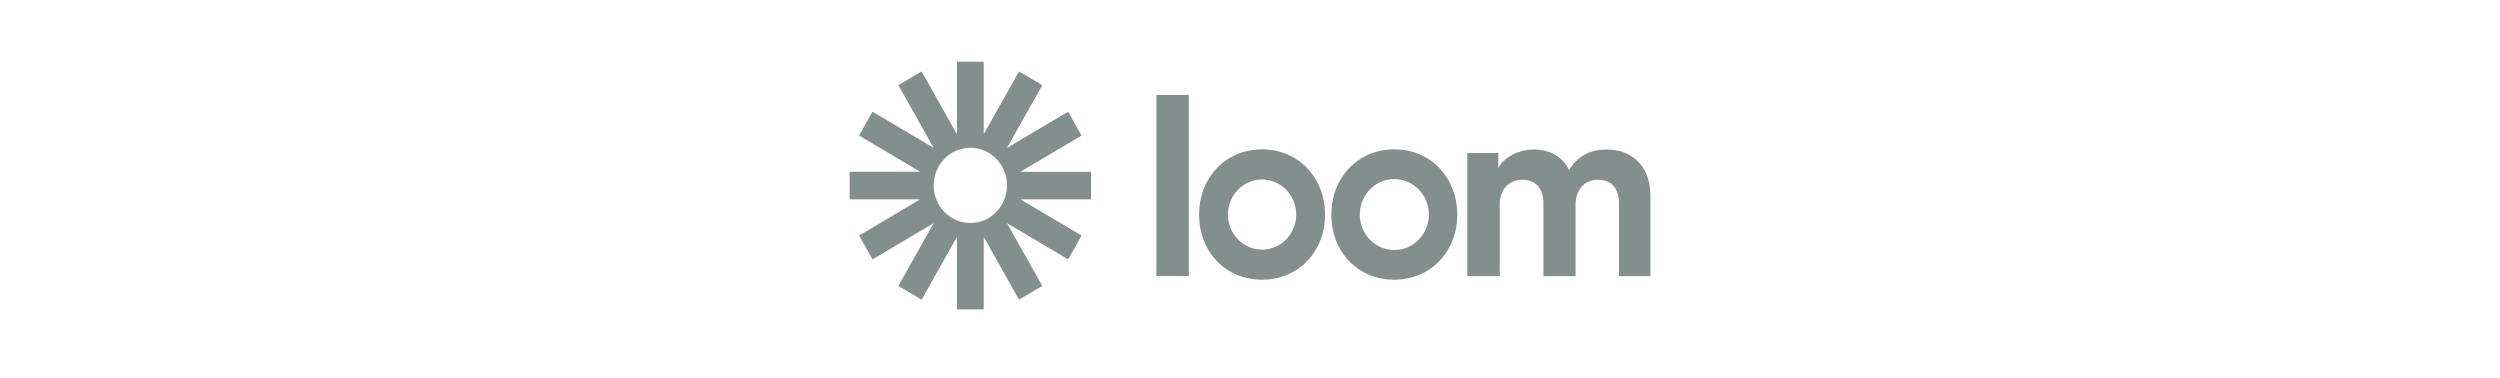
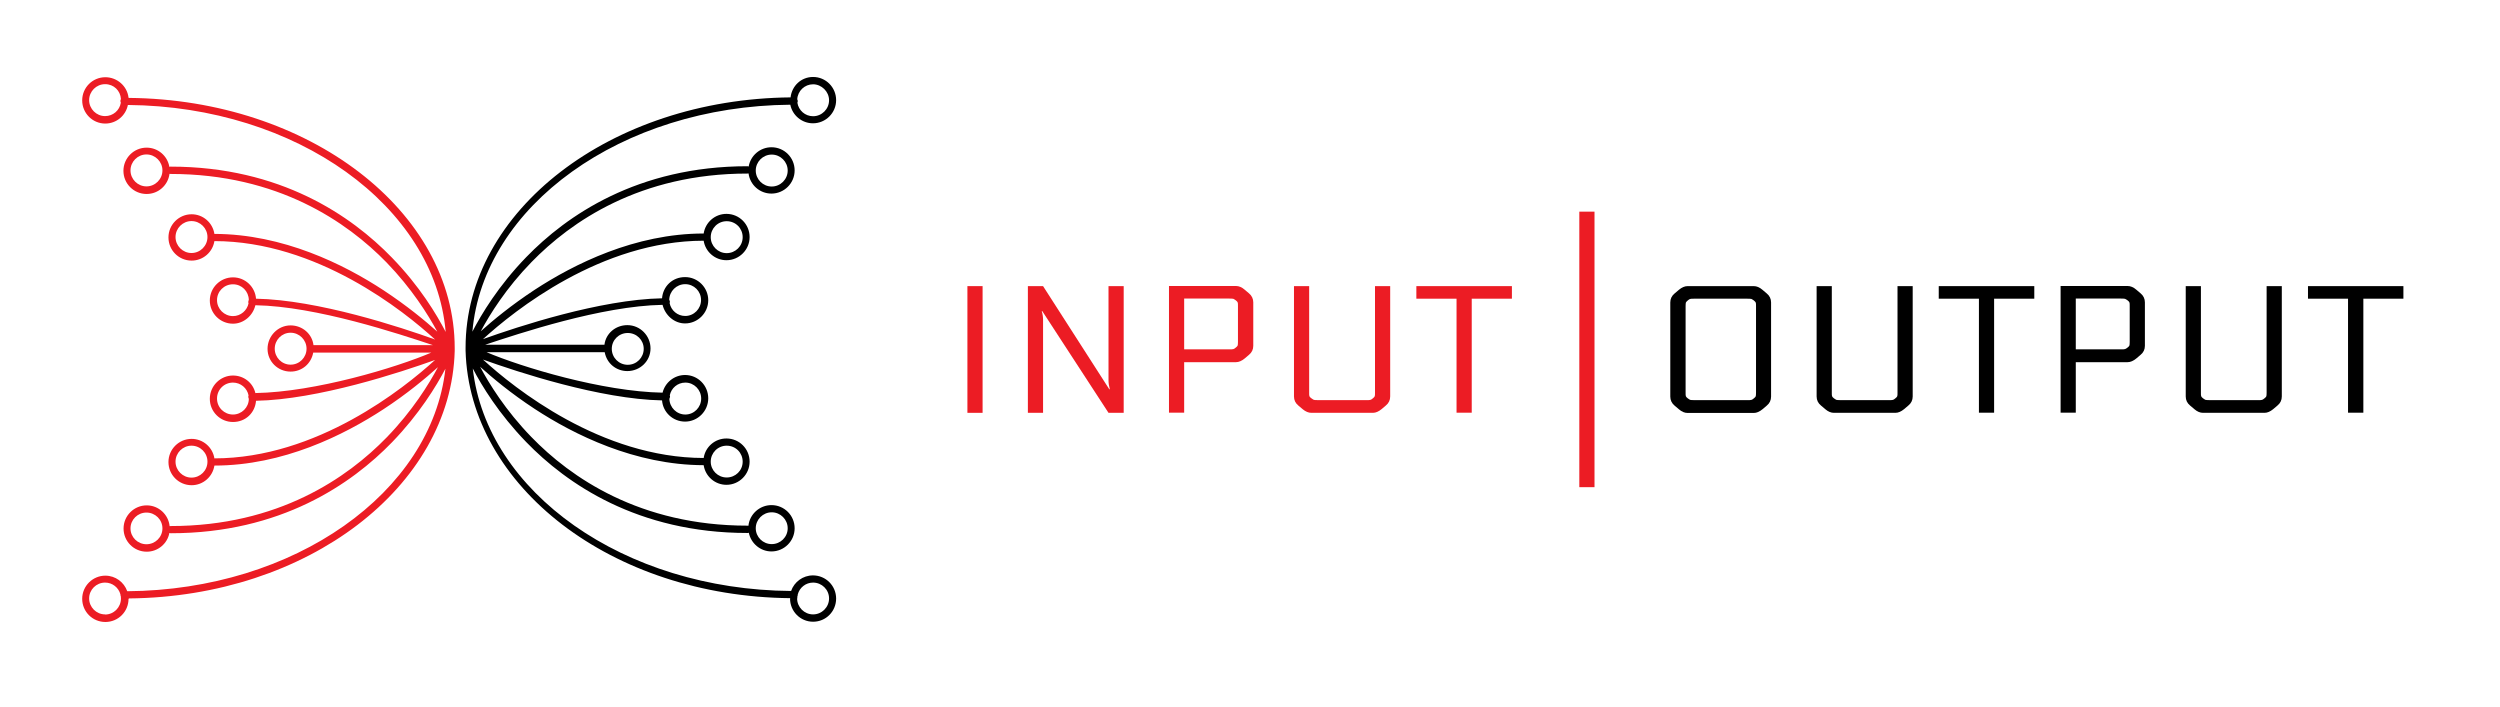
- <svg xmlns="http://www.w3.org/2000/svg" width="305" height="46" viewBox="0 0 305 46" fill="none">
-   <path d="M141.078 33.687V11.581H145.033V33.687H141.078Z" fill="#838F8C" />
-   <path d="M179.016 18.665H182.793V20.497C183.595 19.032 185.47 18.237 187.075 18.237C189.069 18.237 190.674 19.123 191.417 20.741C192.576 18.908 194.124 18.237 196.057 18.237C198.763 18.237 201.35 19.917 201.35 23.947V33.687H197.514V24.772C197.514 23.153 196.74 21.932 194.926 21.932C193.23 21.932 192.219 23.276 192.219 24.895V33.688H188.295V24.772C188.295 23.153 187.492 21.932 185.707 21.932C183.981 21.932 182.97 23.245 182.97 24.895V33.688H179.016V18.665Z" fill="#838F8C" />
-   <path d="M153.971 34.122C149.516 34.122 146.289 30.731 146.289 26.176C146.289 21.694 149.505 18.222 153.971 18.222C158.459 18.222 161.653 21.726 161.653 26.176C161.653 30.698 158.425 34.122 153.971 34.122ZM153.971 21.899C151.673 21.899 149.804 23.817 149.804 26.177C149.804 28.536 151.673 30.455 153.971 30.455C156.269 30.455 158.138 28.536 158.138 26.177C158.138 23.817 156.269 21.899 153.971 21.899Z" fill="#838F8C" />
-   <path d="M170.104 34.122C165.648 34.122 162.422 30.731 162.422 26.176C162.422 21.694 165.638 18.222 170.104 18.222C174.592 18.222 177.786 21.726 177.786 26.176C177.786 30.698 174.556 34.122 170.104 34.122ZM170.104 21.848C167.78 21.848 165.889 23.79 165.889 26.175C165.889 28.561 167.78 30.503 170.104 30.503C172.428 30.503 174.319 28.561 174.319 26.175C174.319 23.79 172.427 21.848 170.104 21.848Z" fill="#838F8C" />
-   <path d="M133.104 20.956H124.493L131.951 16.537L130.313 13.626L122.856 18.044L127.16 10.392L124.323 8.71L120.018 16.362V7.526H116.742V16.363L112.436 8.71L109.6 10.391L113.905 18.043L106.447 13.626L104.81 16.536L112.267 20.955H103.656V24.316H112.266L104.81 28.735L106.447 31.646L113.904 27.229L109.599 34.881L112.436 36.562L116.742 28.909V37.745H120.017V28.91L124.322 36.562L127.159 34.881L122.854 27.228L130.311 31.646L131.949 28.735L124.493 24.317H133.103V20.956H133.104ZM118.38 27.208C115.91 27.208 113.908 25.153 113.908 22.619C113.908 20.084 115.91 18.029 118.38 18.029C120.85 18.029 122.852 20.084 122.852 22.619C122.852 25.153 120.85 27.208 118.38 27.208Z" fill="#838F8C" />
+ <svg xmlns="http://www.w3.org/2000/svg" version="1.1" viewBox="0 0 191 54">
+   <defs>
+     <style>
+       .cls-1 {
+         fill: #ec1c24;
+       }
+     </style>
+   </defs>
+   <g>
+     <g id="Layer_1">
+       <g>
+         <rect class="cls-1" x="73.91" y="21.86" width="1.16" height="9.68" />
+         <rect class="cls-1" x="120.66" y="16.17" width="1.16" height="21.05" />
+         <path class="cls-1" d="M84.75,29.74h.04c-.06-.23-.1-.46-.1-.68v-7.2h1.16v9.68h-1.16l-5.06-7.77h-.04c.07.23.1.46.1.68v7.09h-1.16v-9.68h1.16l5.06,7.88Z" />
+         <path class="cls-1" d="M90.47,27.66v3.87h-1.16v-9.68h5.12c.22,0,.44.09.66.28l.33.28c.22.18.33.42.33.69v3.32c0,.28-.11.51-.33.69l-.33.28c-.22.18-.44.28-.66.28h-3.95ZM90.47,22.82v3.87h3.44c.16,0,.27,0,.32-.02.05-.01.11-.05.19-.12.08-.06.13-.12.14-.16.01-.04.02-.13.02-.27v-2.74c0-.14,0-.23-.02-.27-.01-.04-.06-.1-.14-.16-.08-.06-.15-.1-.19-.12-.05-.01-.15-.02-.32-.02h-3.44Z" />
+         <path class="cls-1" d="M105.05,21.86h1.16v8.43c0,.28-.11.51-.33.69l-.33.28c-.22.18-.44.28-.66.28h-4.7c-.22,0-.44-.09-.67-.28l-.33-.28c-.22-.18-.33-.41-.33-.69v-8.43h1.16v8.14c0,.14,0,.23.02.27.01.04.06.1.15.16.08.06.15.1.19.12.04.01.15.02.32.02h3.68c.17,0,.27,0,.32-.02.05-.01.11-.05.19-.12.08-.06.13-.12.14-.16.02-.04.02-.13.02-.27v-8.14Z" />
+         <polygon class="cls-1" points="108.21 21.86 115.51 21.86 115.51 22.82 112.44 22.82 112.44 31.53 111.28 31.53 111.28 22.82 108.21 22.82 108.21 21.86" />
+         <path class="cls-1" d="M9.82,7.46c-.1-.88-.87-1.56-1.77-1.56-.98,0-1.77.79-1.77,1.77s.79,1.77,1.76,1.77c.86,0,1.57-.61,1.73-1.42,12.9.11,23.45,7.74,24.28,17.34-.68-1.32-1.98-3.49-4.11-5.68-3.07-3.17-8.5-6.95-16.91-6.95-.03,0-.06,0-.09.02-.14-.84-.87-1.47-1.74-1.47-.97,0-1.77.79-1.77,1.77s.79,1.77,1.77,1.77c.9,0,1.64-.67,1.75-1.54.03,0,.06.01.08.01,8.21,0,13.5,3.68,16.5,6.76,1.92,1.98,3.17,3.98,3.88,5.29-.92-.83-2.34-2-4.12-3.17-2.99-1.96-7.66-4.29-12.91-4.3-.13-.85-.86-1.5-1.74-1.5-.97,0-1.77.79-1.77,1.77s.79,1.77,1.77,1.77c.88,0,1.61-.65,1.74-1.49,7.84.01,14.48,5.34,16.86,7.52-2.64-.95-8.95-3.03-13.68-3.12-.07-.91-.83-1.63-1.76-1.63-.97,0-1.77.79-1.77,1.77s.79,1.77,1.77,1.77c.83,0,1.53-.63,1.71-1.41,4.67.08,10.97,2.19,13.57,3.05h-9.13c-.1-.86-.85-1.51-1.75-1.51-.97,0-1.76.82-1.76,1.79s.79,1.74,1.76,1.74c.86,0,1.57-.59,1.73-1.45h9.02c-2.67,1.14-8.84,3.01-13.44,3.09-.18-.78-.88-1.34-1.71-1.34-.97,0-1.77.8-1.77,1.78s.79,1.77,1.77,1.77,1.69-.72,1.76-1.62c4.73-.09,11.04-2.17,13.68-3.12-2.38,2.17-9.02,7.51-16.86,7.52-.13-.84-.86-1.49-1.74-1.49-.97,0-1.77.79-1.77,1.77s.79,1.77,1.77,1.77c.88,0,1.61-.65,1.74-1.5,5.25,0,9.91-2.34,12.91-4.3,1.82-1.19,3.25-2.39,4.17-3.22-.69,1.3-1.95,3.34-3.91,5.36-3,3.09-8.29,6.78-16.51,6.78-.03,0-.05,0-.08.01-.09-.89-.84-1.59-1.75-1.59-.97,0-1.77.79-1.77,1.77s.79,1.77,1.77,1.77c.86,0,1.58-.62,1.73-1.43.03.01.07.02.1.02,8.41,0,13.84-3.78,16.91-6.95,2.09-2.16,3.39-4.3,4.08-5.62-1.05,9.46-11.54,16.91-24.31,17-.24-.69-.9-1.19-1.67-1.19-.97,0-1.77.79-1.77,1.77s.79,1.77,1.77,1.77,1.77-.79,1.77-1.77c0,0,.04-.02.04-.03,13.64-.13,24.6-8.54,24.88-18.91v-.21c0-10.47-11.16-19-24.9-19.12M9.23,7.85c-.09.58-.59,1.02-1.2,1.02-.67,0-1.22-.55-1.22-1.22s.55-1.22,1.22-1.22,1.17.5,1.21,1.14c-.03.04-.04.09-.04.15,0,.04.01.08.03.12M11.19,14.24c-.67,0-1.22-.55-1.22-1.22s.55-1.22,1.22-1.22,1.22.55,1.22,1.22-.55,1.22-1.22,1.22M14.63,19.33c-.67,0-1.22-.55-1.22-1.22s.55-1.22,1.22-1.22,1.22.55,1.22,1.22-.55,1.22-1.22,1.22M18.99,23.17c-.11.55-.6.98-1.19.98-.67,0-1.22-.55-1.22-1.22s.54-1.21,1.22-1.21,1.2.54,1.21,1.2c-.03.04-.04.1-.04.15,0,.04,0,.08.02.11M22.2,27.86c-.67,0-1.21-.55-1.21-1.22s.54-1.22,1.21-1.22,1.22.55,1.22,1.22-.54,1.22-1.22,1.22M17.8,31.67c-.67,0-1.22-.54-1.22-1.22s.54-1.22,1.22-1.22c.59,0,1.08.42,1.19.98-.02.03-.02.07-.02.11,0,.05.02.11.04.15,0,.66-.55,1.2-1.21,1.2M14.63,36.49c-.67,0-1.22-.55-1.22-1.22s.55-1.22,1.22-1.22,1.22.54,1.22,1.22-.55,1.22-1.22,1.22M11.19,41.58c-.67,0-1.22-.54-1.22-1.21s.55-1.21,1.22-1.21,1.22.54,1.22,1.21-.55,1.21-1.22,1.21M8.03,46.94c-.67,0-1.22-.55-1.22-1.22s.55-1.21,1.22-1.21c.56,0,1.03.38,1.17.9,0,0,0,.01,0,.02,0,.04.01.09.03.13,0,.06.01.11.01.17,0,.67-.54,1.22-1.21,1.22" />
+       </g>
+       <g>
+         <path d="M128.93,21.86h5.06c.22,0,.44.09.66.28l.33.28c.22.18.33.41.33.69v7.19c0,.28-.11.51-.33.69l-.33.28c-.22.18-.44.28-.66.28h-5.06c-.22,0-.44-.09-.66-.28l-.33-.28c-.22-.18-.33-.42-.33-.69v-7.19c0-.28.11-.51.33-.69l.33-.28c.22-.18.44-.28.66-.28M134.16,30v-6.61c0-.14,0-.23-.02-.27-.01-.04-.06-.09-.14-.16-.08-.06-.15-.1-.19-.12-.05-.01-.15-.02-.32-.02h-4.04c-.17,0-.27,0-.32.02-.05.01-.11.05-.19.12-.08.07-.13.12-.14.16-.01.04-.02.13-.02.27v6.61c0,.14,0,.23.02.27.01.04.06.1.14.16.08.06.15.1.19.12.05.01.15.02.32.02h4.04c.17,0,.27,0,.32-.02.05-.01.11-.05.19-.12.08-.06.13-.12.14-.16.01-.04.02-.13.02-.27" />
+         <path d="M144.97,21.86h1.16v8.43c0,.28-.11.51-.33.69l-.33.28c-.22.18-.44.28-.66.28h-4.7c-.22,0-.44-.09-.66-.28l-.33-.28c-.22-.18-.33-.41-.33-.69v-8.43h1.16v8.14c0,.14,0,.23.02.27.01.04.06.1.14.16.08.06.15.1.19.12.04.01.15.02.32.02h3.68c.16,0,.27,0,.32-.02.05-.01.11-.05.19-.12.08-.06.13-.12.14-.16.02-.04.02-.13.02-.27v-8.14Z" />
+         <polygon points="148.12 21.86 155.42 21.86 155.42 22.82 152.35 22.82 152.35 31.53 151.19 31.53 151.19 22.82 148.12 22.82 148.12 21.86" />
+         <path d="M158.59,27.66v3.87h-1.16v-9.68h5.12c.22,0,.44.09.66.28l.33.28c.22.18.33.42.33.69v3.32c0,.28-.11.51-.33.69l-.33.28c-.22.18-.44.28-.66.28h-3.96ZM158.59,22.82v3.87h3.44c.17,0,.27,0,.32-.02.05-.01.11-.05.2-.12.08-.06.13-.12.14-.16s.02-.13.02-.27v-2.74c0-.14,0-.23-.02-.27-.01-.04-.06-.1-.14-.16-.08-.06-.15-.1-.2-.12-.04-.01-.15-.02-.32-.02h-3.44Z" />
+         <path d="M173.17,21.86h1.16v8.43c0,.28-.11.51-.33.69l-.33.28c-.22.18-.44.28-.66.28h-4.7c-.22,0-.44-.09-.66-.28l-.33-.28c-.22-.18-.33-.41-.33-.69v-8.43h1.16v8.14c0,.14,0,.23.02.27.01.04.06.1.14.16.08.06.15.1.19.12.05.01.15.02.32.02h3.68c.17,0,.27,0,.32-.02.04-.01.11-.05.19-.12.08-.06.13-.12.14-.16.01-.04.02-.13.02-.27v-8.14Z" />
+         <polygon points="176.33 21.86 183.62 21.86 183.62 22.82 180.56 22.82 180.56 31.53 179.39 31.53 179.39 22.82 176.33 22.82 176.33 21.86" />
+         <path d="M35.57,26.79c.29,10.37,11.17,18.78,24.81,18.91,0,0-.02.02-.02.03,0,.97.78,1.77,1.76,1.77s1.76-.79,1.76-1.77-.79-1.77-1.77-1.77c-.77,0-1.43.5-1.67,1.19-12.78-.09-23.26-7.55-24.32-17,.69,1.33,1.99,3.46,4.08,5.62,3.07,3.17,8.5,6.95,16.91,6.95.04,0,.07,0,.1-.02.16.81.88,1.43,1.73,1.43.97,0,1.77-.79,1.77-1.77s-.79-1.77-1.77-1.77c-.91,0-1.67.7-1.76,1.58-.02,0-.05-.01-.08-.01-8.22,0-13.52-3.69-16.51-6.78-1.96-2.02-3.22-4.06-3.91-5.36.92.83,2.35,2.03,4.17,3.22,2.99,1.96,7.66,4.29,12.91,4.3.13.85.86,1.5,1.74,1.5.97,0,1.77-.79,1.77-1.77s-.79-1.77-1.77-1.77c-.88,0-1.61.64-1.74,1.49-7.84-.01-14.48-5.34-16.86-7.52,2.64.95,8.95,3.03,13.68,3.12.07.91.83,1.62,1.76,1.62.97,0,1.77-.8,1.77-1.78s-.79-1.78-1.77-1.78c-.83,0-1.53.58-1.72,1.35-4.59-.08-10.76-1.95-13.44-3.09h9.02c.16.86.88,1.44,1.73,1.44.97,0,1.77-.76,1.77-1.73s-.79-1.78-1.77-1.78c-.9,0-1.65.64-1.75,1.5h-9.12c2.6-.86,8.9-2.97,13.56-3.05.19.78.88,1.42,1.72,1.42.97,0,1.77-.8,1.77-1.77s-.79-1.77-1.77-1.77-1.69.72-1.76,1.62c-4.73.09-11.04,2.17-13.68,3.12,2.38-2.17,9.02-7.51,16.86-7.52.13.84.86,1.49,1.74,1.49.97,0,1.77-.79,1.77-1.77s-.79-1.77-1.77-1.77c-.88,0-1.61.65-1.74,1.5-5.25,0-9.91,2.34-12.91,4.3-1.78,1.17-3.2,2.34-4.12,3.17.7-1.31,1.95-3.31,3.88-5.29,3-3.08,8.29-6.76,16.5-6.76.03,0,.06,0,.08-.01.11.87.85,1.54,1.75,1.54.97,0,1.77-.79,1.77-1.77s-.79-1.77-1.77-1.77c-.87,0-1.6.64-1.74,1.47-.03-.01-.06-.02-.09-.02-8.41,0-13.84,3.78-16.91,6.95-2.13,2.2-3.43,4.37-4.11,5.69.84-9.6,11.38-17.23,24.29-17.34.16.81.88,1.42,1.73,1.42.97,0,1.77-.79,1.77-1.77s-.79-1.77-1.76-1.77c-.91,0-1.62.68-1.72,1.56-13.74.13-24.83,8.66-24.83,19.12v.21ZM60.92,7.85s.03-.08.03-.12c0-.05-.02-.1-.04-.15.04-.64.57-1.14,1.21-1.14s1.22.55,1.22,1.22-.55,1.22-1.22,1.22c-.61,0-1.11-.45-1.2-1.03M57.74,13.03c0-.67.55-1.22,1.22-1.22s1.22.55,1.22,1.22-.55,1.22-1.22,1.22-1.22-.55-1.22-1.22M54.3,18.12c0-.67.54-1.22,1.22-1.22s1.22.54,1.22,1.22-.55,1.22-1.22,1.22-1.22-.55-1.22-1.22M46.74,26.65c0-.67.54-1.21,1.22-1.21s1.22.54,1.22,1.21-.54,1.22-1.22,1.22-1.22-.55-1.22-1.22M54.3,35.27c0-.67.54-1.22,1.22-1.22s1.22.54,1.22,1.22-.55,1.21-1.22,1.21-1.22-.54-1.22-1.21M57.74,40.36c0-.67.55-1.22,1.22-1.22s1.22.55,1.22,1.22-.55,1.21-1.22,1.21-1.22-.54-1.22-1.21M60.91,45.73c0-.06,0-.11.01-.17.02-.04.03-.08.03-.13,0,0,0-.02,0-.02.14-.52.61-.9,1.17-.9.67,0,1.22.54,1.22,1.21s-.55,1.22-1.22,1.22-1.22-.55-1.22-1.22M51.16,23.17s.02-.07.02-.11c0-.05-.02-.11-.05-.15.01-.66.55-1.2,1.22-1.2s1.21.54,1.21,1.21-.54,1.22-1.21,1.22c-.59,0-1.08-.42-1.19-.98M51.14,30.47s.05-.1.05-.15c0-.04,0-.08-.02-.11.11-.56.6-.98,1.19-.98.67,0,1.21.55,1.21,1.22s-.54,1.22-1.21,1.22-1.2-.54-1.22-1.2" />
+       </g>
+     </g>
+   </g>
</svg>
